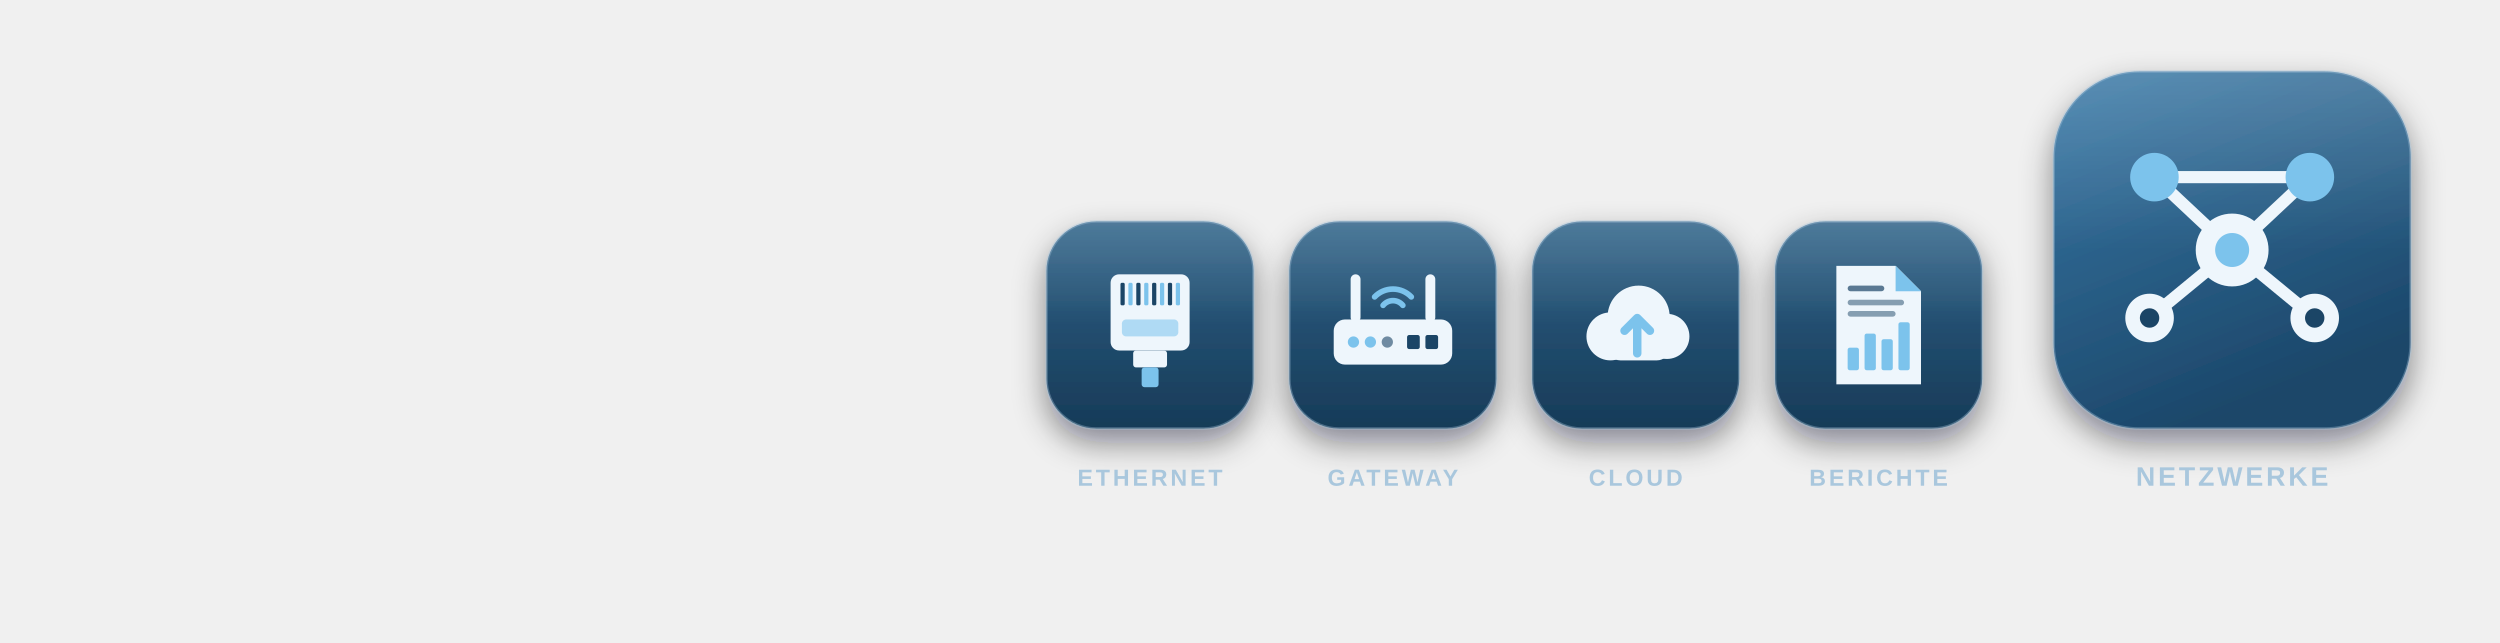
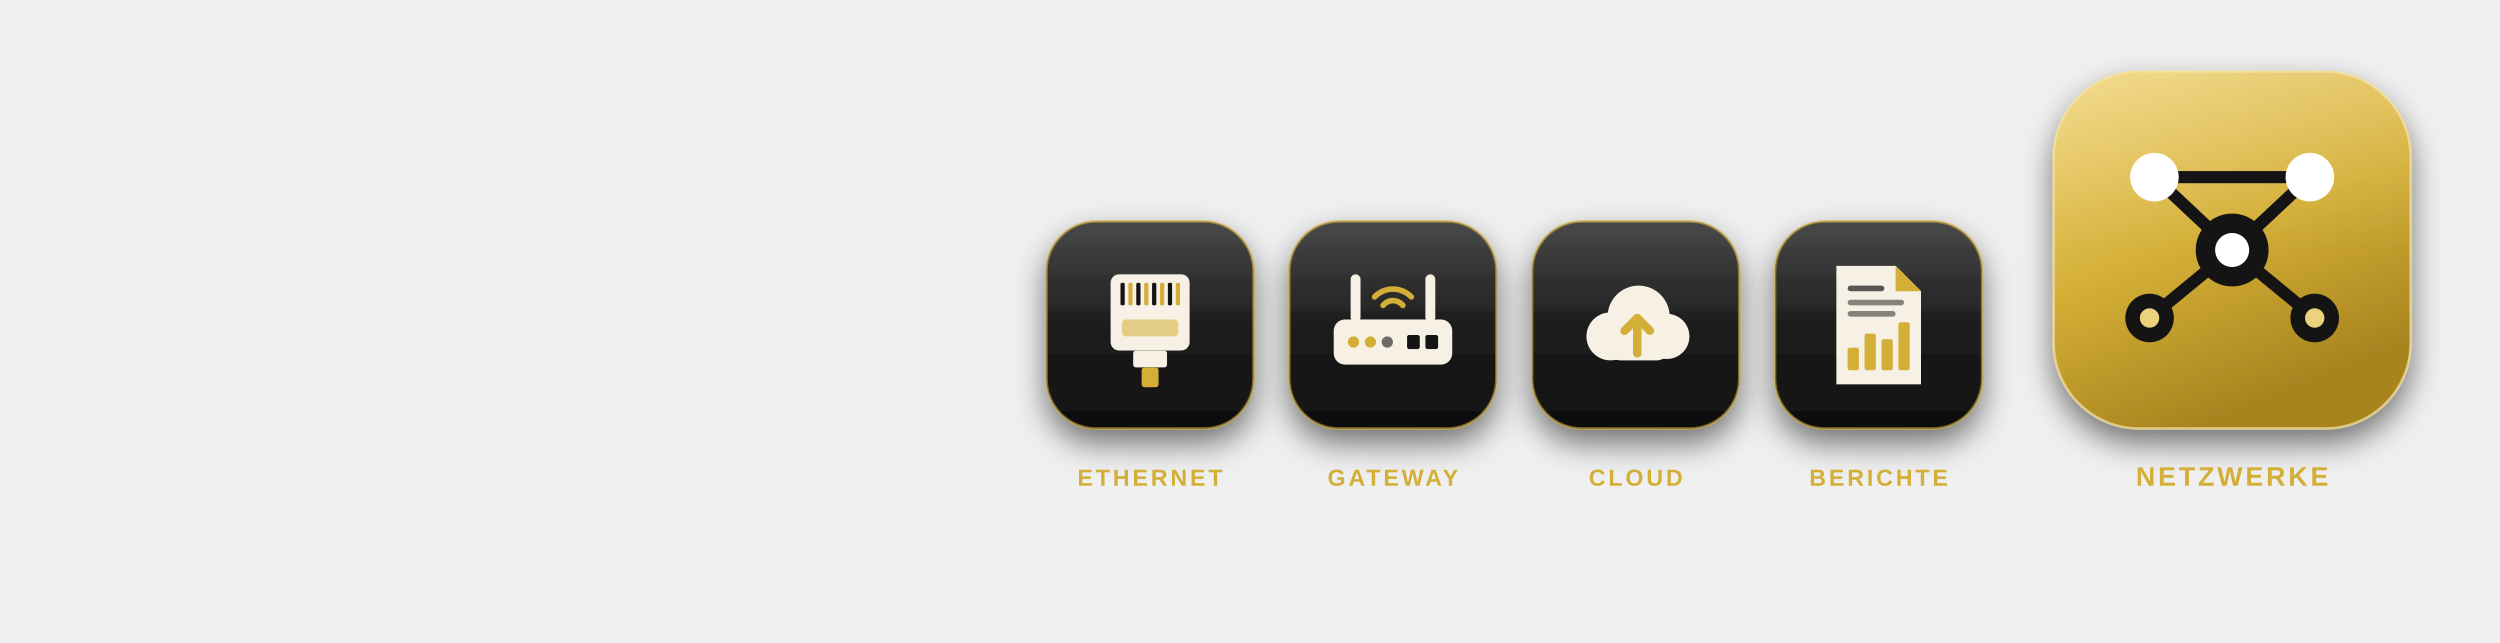
<svg xmlns="http://www.w3.org/2000/svg" viewBox="0 0 1400 360">
  <defs>
    <linearGradient id="fondoChico" x1="0" y1="0" x2="0" y2="1">
-       <stop offset="0" stop-color="#2d6187" />
-       <stop offset="1" stop-color="#173b58" />
+       <stop offset="0" stop-color="#2c2c2c" />
+       <stop offset="1" stop-color="#0f0f0f" />
    </linearGradient>
    <linearGradient id="fondoGrande" x1="0" y1="0" x2="0.4" y2="1">
-       <stop offset="0" stop-color="#3a7aa8" />
-       <stop offset="1" stop-color="#1b4669" />
+       <stop offset="0" stop-color="#f3d77f" />
+       <stop offset="0.55" stop-color="#d4af37" />
+       <stop offset="1" stop-color="#a8841f" />
    </linearGradient>
    <linearGradient id="brillo" x1="0" y1="0" x2="0" y2="1">
-       <stop offset="0" stop-color="#ffffff" stop-opacity="0.16" />
+       <stop offset="0" stop-color="#ffffff" stop-opacity="0.14" />
      <stop offset="0.5" stop-color="#ffffff" stop-opacity="0" />
    </linearGradient>
    <filter id="sombra" x="-30%" y="-30%" width="160%" height="170%">
-       <feDropShadow dx="0" dy="8" stdDeviation="9" flood-color="#000814" flood-opacity="0.45" />
+       <feDropShadow dx="0" dy="8" stdDeviation="9" flood-color="#000000" flood-opacity="0.55" />
    </filter>
  </defs>
  <g filter="url(#sombra)">
    <rect x="586" y="124" width="116" height="116" rx="27.84" fill="url(#fondoChico)" />
  </g>
-   <rect x="586" y="124" width="116" height="116" rx="27.84" fill="url(#brillo)" stroke="#a9c7dd" stroke-opacity="0.35" stroke-width="1.5" />
+   <rect x="586" y="124" width="116" height="116" rx="27.84" fill="url(#brillo)" stroke="#d4af37" stroke-opacity="0.55" stroke-width="1.5" />
  <g transform="translate(604.56,142.56) scale(0.79)">
-     <rect x="22" y="14" width="56" height="54" rx="6" fill="#eef6fc" />
-     <rect x="38" y="68" width="24" height="12" rx="2" fill="#eef6fc" />
-     <rect x="44" y="80" width="12" height="14" rx="2" fill="#7cc3ec" />
-     <rect x="29" y="20" width="3" height="16" rx="1" fill="#1b4566" />
-     <rect x="34.6" y="20" width="3" height="16" rx="1" fill="#7cc3ec" />
-     <rect x="40.2" y="20" width="3" height="16" rx="1" fill="#1b4566" />
-     <rect x="45.8" y="20" width="3" height="16" rx="1" fill="#7cc3ec" />
-     <rect x="51.4" y="20" width="3" height="16" rx="1" fill="#1b4566" />
-     <rect x="57" y="20" width="3" height="16" rx="1" fill="#7cc3ec" />
-     <rect x="62.6" y="20" width="3" height="16" rx="1" fill="#1b4566" />
-     <rect x="68.2" y="20" width="3" height="16" rx="1" fill="#7cc3ec" />
-     <rect x="30" y="46" width="40" height="12" rx="3" fill="#7cc3ec" opacity="0.55" />
+     <rect x="22" y="14" width="56" height="54" rx="6" fill="#f6f1e4" />
+     <rect x="38" y="68" width="24" height="12" rx="2" fill="#f6f1e4" />
+     <rect x="44" y="80" width="12" height="14" rx="2" fill="#d4af37" />
+     <rect x="29" y="20" width="3" height="16" rx="1" fill="#141414" />
+     <rect x="34.6" y="20" width="3" height="16" rx="1" fill="#d4af37" />
+     <rect x="40.2" y="20" width="3" height="16" rx="1" fill="#141414" />
+     <rect x="45.8" y="20" width="3" height="16" rx="1" fill="#d4af37" />
+     <rect x="51.4" y="20" width="3" height="16" rx="1" fill="#141414" />
+     <rect x="57" y="20" width="3" height="16" rx="1" fill="#d4af37" />
+     <rect x="62.6" y="20" width="3" height="16" rx="1" fill="#141414" />
+     <rect x="68.2" y="20" width="3" height="16" rx="1" fill="#d4af37" />
+     <rect x="30" y="46" width="40" height="12" rx="3" fill="#d4af37" opacity="0.55" />
  </g>
-   <text x="644" y="272" font-family="Segoe UI, Arial, sans-serif" font-size="13" font-weight="700" letter-spacing="1.6" fill="#a9c7dd" text-anchor="middle">ETHERNET</text>
+   <text x="644" y="272" font-family="Segoe UI, Arial, sans-serif" font-size="13" font-weight="700" letter-spacing="1.6" fill="#d4af37" text-anchor="middle">ETHERNET</text>
  <g filter="url(#sombra)">
    <rect x="722" y="124" width="116" height="116" rx="27.84" fill="url(#fondoChico)" />
  </g>
-   <rect x="722" y="124" width="116" height="116" rx="27.84" fill="url(#brillo)" stroke="#a9c7dd" stroke-opacity="0.35" stroke-width="1.5" />
+   <rect x="722" y="124" width="116" height="116" rx="27.84" fill="url(#brillo)" stroke="#d4af37" stroke-opacity="0.55" stroke-width="1.5" />
  <g transform="translate(740.56,142.56) scale(0.79)">
-     <rect x="20" y="14" width="7" height="34" rx="3.5" fill="#eef6fc" />
-     <rect x="73" y="14" width="7" height="34" rx="3.5" fill="#eef6fc" />
-     <path d="M37,30 a18,18 0 0 1 26,0 M43,36 a9,9 0 0 1 14,0" fill="none" stroke="#7cc3ec" stroke-width="4" stroke-linecap="round" />
-     <rect x="8" y="46" width="84" height="32" rx="8" fill="#eef6fc" />
-     <circle cx="22" cy="62" r="4" fill="#7cc3ec" />
-     <circle cx="34" cy="62" r="4" fill="#7cc3ec" />
-     <circle cx="46" cy="62" r="4" fill="#1b4566" opacity="0.6" />
-     <rect x="60" y="57" width="9" height="10" rx="1.5" fill="#1b4566" />
-     <rect x="73" y="57" width="9" height="10" rx="1.5" fill="#1b4566" />
+     <rect x="20" y="14" width="7" height="34" rx="3.5" fill="#f6f1e4" />
+     <rect x="73" y="14" width="7" height="34" rx="3.5" fill="#f6f1e4" />
+     <path d="M37,30 a18,18 0 0 1 26,0 M43,36 a9,9 0 0 1 14,0" fill="none" stroke="#d4af37" stroke-width="4" stroke-linecap="round" />
+     <rect x="8" y="46" width="84" height="32" rx="8" fill="#f6f1e4" />
+     <circle cx="22" cy="62" r="4" fill="#d4af37" />
+     <circle cx="34" cy="62" r="4" fill="#d4af37" />
+     <circle cx="46" cy="62" r="4" fill="#141414" opacity="0.6" />
+     <rect x="60" y="57" width="9" height="10" rx="1.5" fill="#141414" />
+     <rect x="73" y="57" width="9" height="10" rx="1.5" fill="#141414" />
  </g>
-   <text x="780" y="272" font-family="Segoe UI, Arial, sans-serif" font-size="13" font-weight="700" letter-spacing="1.6" fill="#a9c7dd" text-anchor="middle">GATEWAY</text>
+   <text x="780" y="272" font-family="Segoe UI, Arial, sans-serif" font-size="13" font-weight="700" letter-spacing="1.6" fill="#d4af37" text-anchor="middle">GATEWAY</text>
  <g filter="url(#sombra)">
    <rect x="858" y="124" width="116" height="116" rx="27.84" fill="url(#fondoChico)" />
  </g>
-   <rect x="858" y="124" width="116" height="116" rx="27.84" fill="url(#brillo)" stroke="#a9c7dd" stroke-opacity="0.35" stroke-width="1.5" />
+   <rect x="858" y="124" width="116" height="116" rx="27.84" fill="url(#brillo)" stroke="#d4af37" stroke-opacity="0.55" stroke-width="1.5" />
  <g transform="translate(876.56,142.56) scale(0.79)">
-     <g fill="#eef6fc">
+     <g fill="#f6f1e4">
      <circle cx="32" cy="58" r="17" />
      <circle cx="52" cy="44" r="22" />
      <circle cx="72" cy="58" r="16" />
      <rect x="30" y="56" width="44" height="19" rx="9" />
    </g>
-     <path d="M51,70 V46 M42,54 L51,45 L60,54" fill="none" stroke="#7cc3ec" stroke-width="6" stroke-linecap="round" stroke-linejoin="round" />
+     <path d="M51,70 V46 M42,54 L51,45 L60,54" fill="none" stroke="#d4af37" stroke-width="6" stroke-linecap="round" stroke-linejoin="round" />
  </g>
-   <text x="916" y="272" font-family="Segoe UI, Arial, sans-serif" font-size="13" font-weight="700" letter-spacing="1.6" fill="#a9c7dd" text-anchor="middle">CLOUD</text>
+   <text x="916" y="272" font-family="Segoe UI, Arial, sans-serif" font-size="13" font-weight="700" letter-spacing="1.6" fill="#d4af37" text-anchor="middle">CLOUD</text>
  <g filter="url(#sombra)">
    <rect x="994" y="124" width="116" height="116" rx="27.84" fill="url(#fondoChico)" />
  </g>
-   <rect x="994" y="124" width="116" height="116" rx="27.84" fill="url(#brillo)" stroke="#a9c7dd" stroke-opacity="0.35" stroke-width="1.5" />
+   <rect x="994" y="124" width="116" height="116" rx="27.84" fill="url(#brillo)" stroke="#d4af37" stroke-opacity="0.55" stroke-width="1.5" />
  <g transform="translate(1012.56,142.56) scale(0.79)">
-     <path d="M20,8 H62 L80,26 V92 H20 Z" fill="#eef6fc" />
-     <path d="M62,8 V26 H80 Z" fill="#7cc3ec" />
-     <rect x="28" y="66" width="8" height="16" rx="1.5" fill="#7cc3ec" />
-     <rect x="40" y="56" width="8" height="26" rx="1.5" fill="#7cc3ec" />
-     <rect x="52" y="60" width="8" height="22" rx="1.5" fill="#7cc3ec" />
-     <rect x="64" y="48" width="8" height="34" rx="1.5" fill="#7cc3ec" />
-     <rect x="28" y="22" width="26" height="4" rx="2" fill="#1b4566" opacity="0.7" />
-     <rect x="28" y="32" width="40" height="4" rx="2" fill="#1b4566" opacity="0.5" />
-     <rect x="28" y="40" width="34" height="4" rx="2" fill="#1b4566" opacity="0.5" />
+     <path d="M20,8 H62 L80,26 V92 H20 Z" fill="#f6f1e4" />
+     <path d="M62,8 V26 H80 Z" fill="#d4af37" />
+     <rect x="28" y="66" width="8" height="16" rx="1.5" fill="#d4af37" />
+     <rect x="40" y="56" width="8" height="26" rx="1.5" fill="#d4af37" />
+     <rect x="52" y="60" width="8" height="22" rx="1.5" fill="#d4af37" />
+     <rect x="64" y="48" width="8" height="34" rx="1.5" fill="#d4af37" />
+     <rect x="28" y="22" width="26" height="4" rx="2" fill="#141414" opacity="0.7" />
+     <rect x="28" y="32" width="40" height="4" rx="2" fill="#141414" opacity="0.5" />
+     <rect x="28" y="40" width="34" height="4" rx="2" fill="#141414" opacity="0.5" />
  </g>
-   <text x="1052" y="272" font-family="Segoe UI, Arial, sans-serif" font-size="13" font-weight="700" letter-spacing="1.6" fill="#a9c7dd" text-anchor="middle">BERICHTE</text>
+   <text x="1052" y="272" font-family="Segoe UI, Arial, sans-serif" font-size="13" font-weight="700" letter-spacing="1.6" fill="#d4af37" text-anchor="middle">BERICHTE</text>
  <g filter="url(#sombra)">
    <rect x="1150" y="40" width="200" height="200" rx="48" fill="url(#fondoGrande)" />
  </g>
-   <rect x="1150" y="40" width="200" height="200" rx="48" fill="url(#brillo)" stroke="#a9c7dd" stroke-opacity="0.35" stroke-width="1.5" />
+   <rect x="1150" y="40" width="200" height="200" rx="48" fill="url(#brillo)" stroke="#f6e3a3" stroke-opacity="0.7" stroke-width="1.5" />
  <g transform="translate(1182,72) scale(1.36)">
-     <g stroke="#eef6fc" stroke-width="5" stroke-linecap="round">
+     <g stroke="#141414" stroke-width="5" stroke-linecap="round">
      <path d="M50,50 L18,20 M50,50 L82,20 M50,50 L16,78 M50,50 L84,78 M18,20 L82,20" />
    </g>
-     <circle cx="50" cy="50" r="15" fill="#eef6fc" />
-     <circle cx="50" cy="50" r="7" fill="#7cc3ec" />
-     <circle cx="18" cy="20" r="10" fill="#7cc3ec" />
-     <circle cx="82" cy="20" r="10" fill="#7cc3ec" />
-     <circle cx="16" cy="78" r="10" fill="#eef6fc" />
-     <circle cx="84" cy="78" r="10" fill="#eef6fc" />
-     <circle cx="16" cy="78" r="4" fill="#1b4566" />
-     <circle cx="84" cy="78" r="4" fill="#1b4566" />
+     <circle cx="50" cy="50" r="15" fill="#141414" />
+     <circle cx="50" cy="50" r="7" fill="#ffffff" />
+     <circle cx="18" cy="20" r="10" fill="#ffffff" />
+     <circle cx="82" cy="20" r="10" fill="#ffffff" />
+     <circle cx="16" cy="78" r="10" fill="#141414" />
+     <circle cx="84" cy="78" r="10" fill="#141414" />
+     <circle cx="16" cy="78" r="4" fill="#ecd27c" />
+     <circle cx="84" cy="78" r="4" fill="#ecd27c" />
  </g>
-   <text x="1250" y="272" font-family="Segoe UI, Arial, sans-serif" font-size="15" font-weight="700" letter-spacing="1.6" fill="#a9c7dd" text-anchor="middle">NETZWERKE</text>
+   <text x="1250" y="272" font-family="Segoe UI, Arial, sans-serif" font-size="15" font-weight="700" letter-spacing="1.6" fill="#d4af37" text-anchor="middle">NETZWERKE</text>
</svg>
